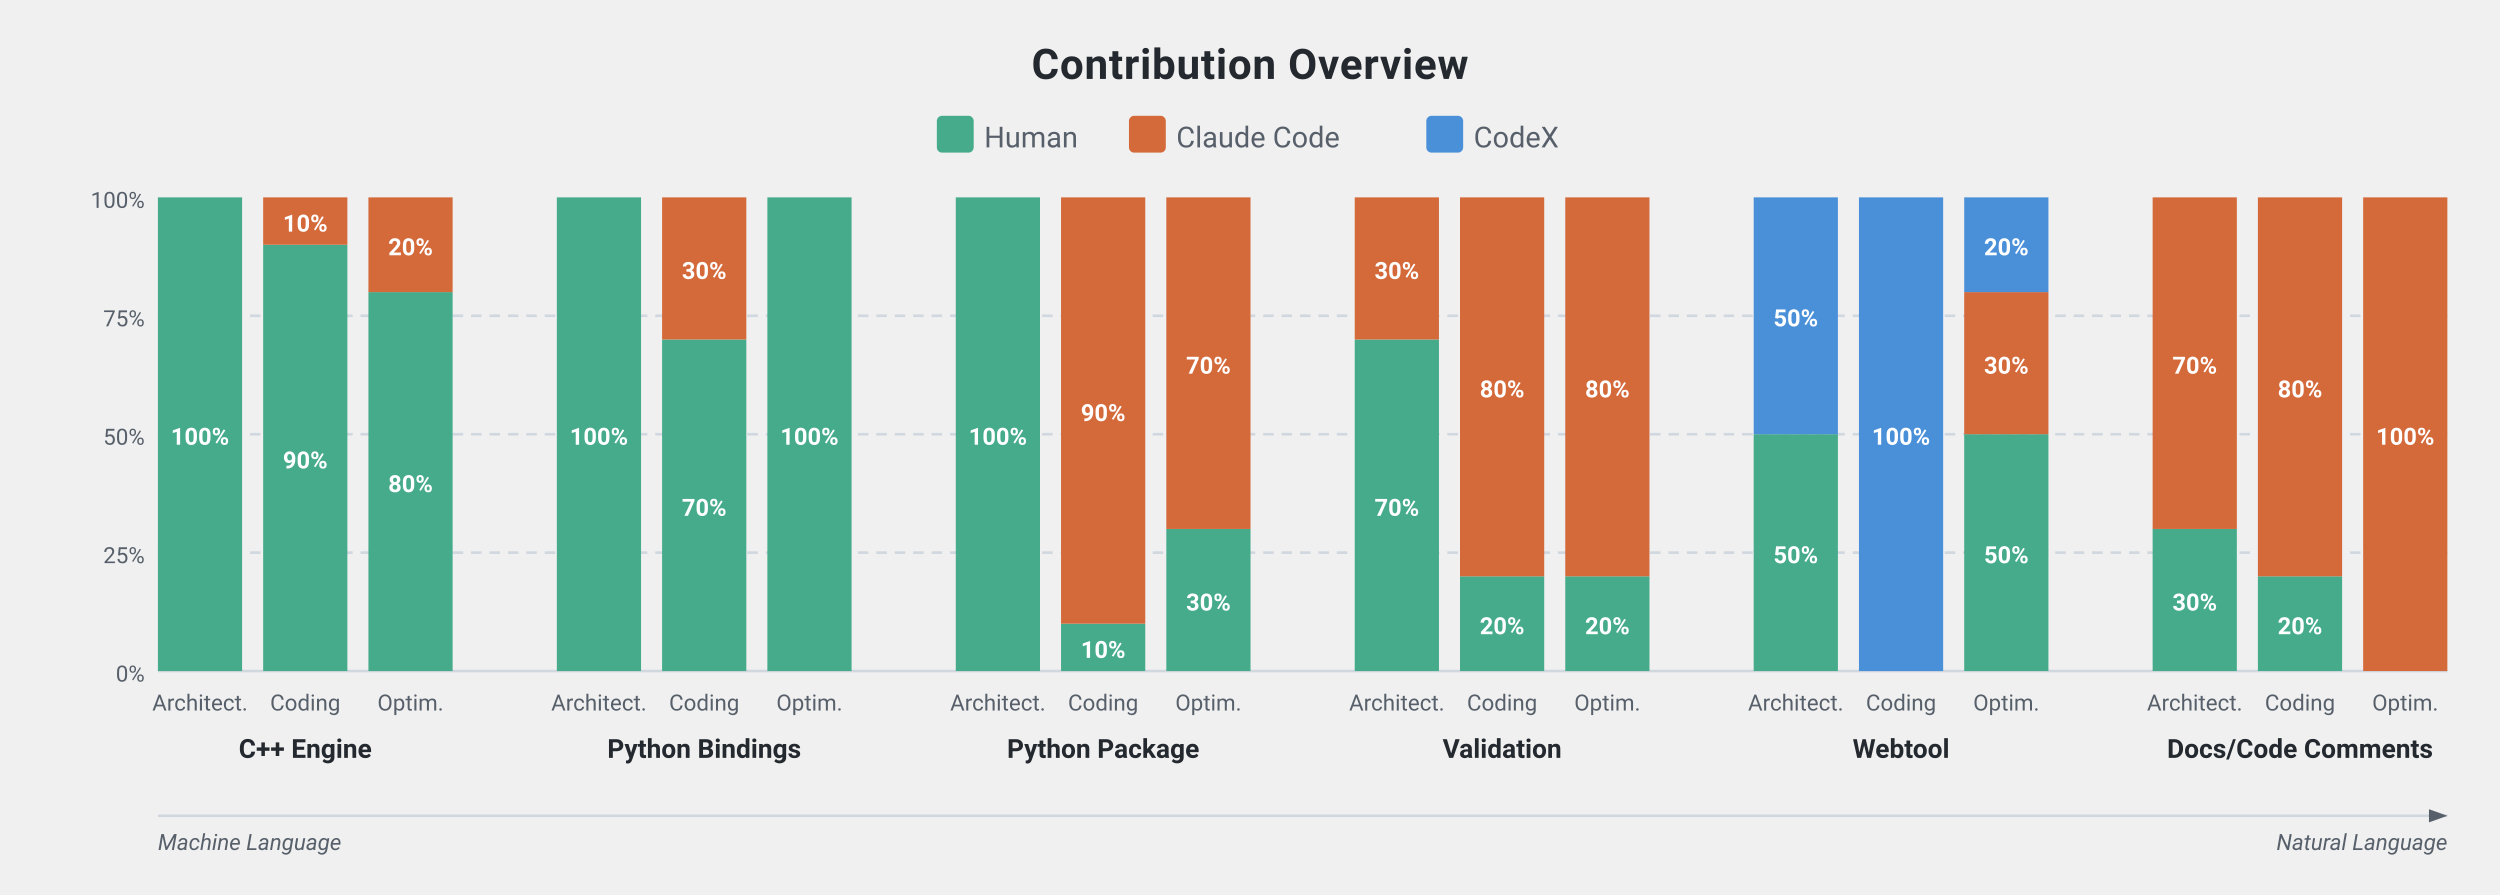
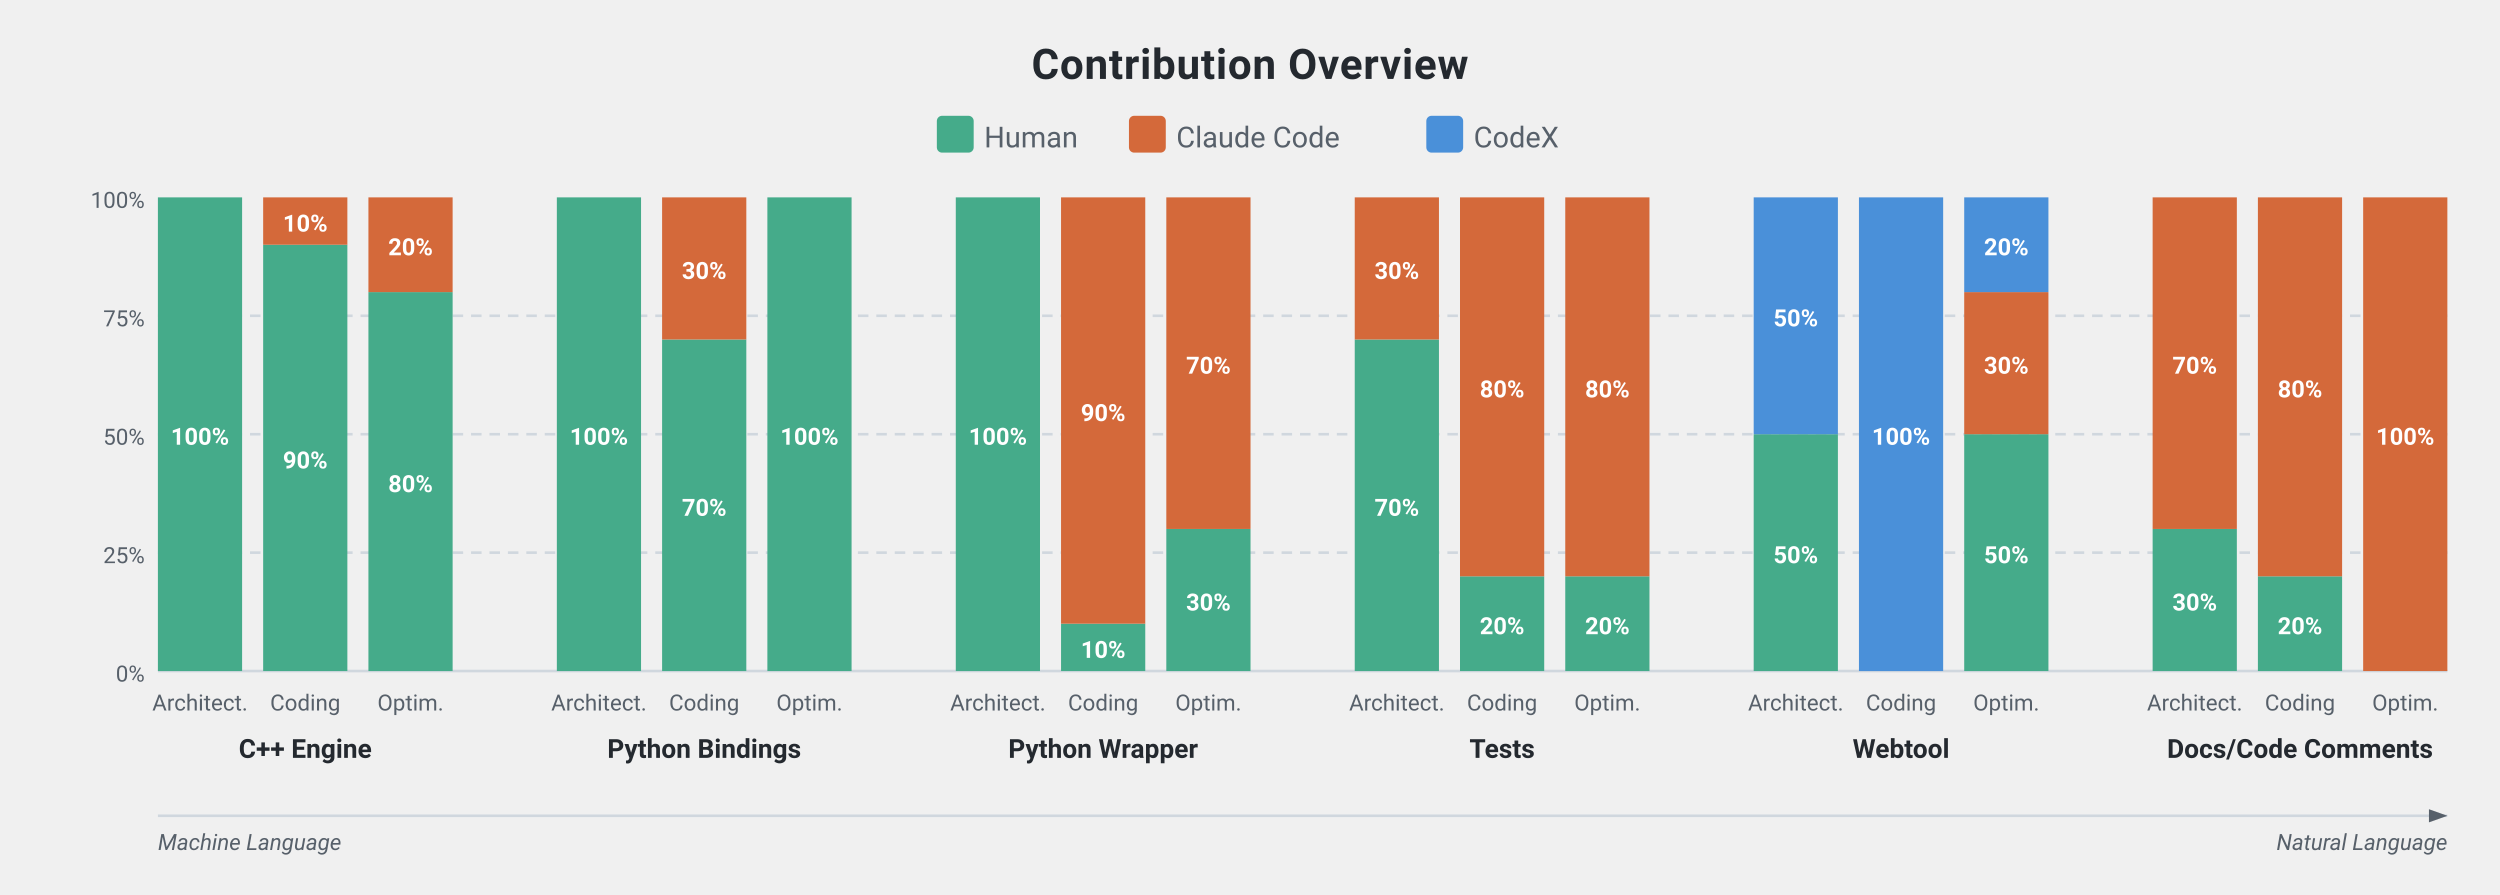
<svg xmlns="http://www.w3.org/2000/svg" viewBox="0 0 950 340" font-family="-apple-system, 'Segoe UI', Roboto, 'Helvetica Neue', Arial, sans-serif">
  <style>
    .cp { fill: #24292F; }
    .cs { fill: #57606A; }
    .pct { fill: #FFFFFF; }
    .gl { stroke: #D0D7DE; fill: none; }
    .arr { fill: #57606A; }
  </style>
  <defs>
    <marker id="arr" markerWidth="7" markerHeight="5" refX="7" refY="2.5" orient="auto">
      <polygon points="0 0, 7 2.5, 0 5" class="arr" />
    </marker>
  </defs>
  <rect width="950" height="340" fill="transparent" rx="12" />
  <text x="475" y="30" text-anchor="middle" font-size="16" font-weight="700" class="cp" letter-spacing="0.3">Contribution Overview</text>
  <rect x="356" y="44" width="14" height="14" rx="2" fill="#45AB8A" />
  <text x="374" y="56" font-size="11" class="cs">Human</text>
  <rect x="429" y="44" width="14" height="14" rx="2" fill="#D4693A" />
  <text x="447" y="56" font-size="11" class="cs">Claude Code</text>
  <rect x="542" y="44" width="14" height="14" rx="2" fill="#4A90D9" />
  <text x="560" y="56" font-size="11" class="cs">CodeX</text>
  <line x1="60" y1="255" x2="930" y2="255" class="gl" stroke-width="1" />
  <line x1="60" y1="210.0" x2="930" y2="210.0" class="gl" stroke-width="1" stroke-dasharray="4,3" />
  <text x="55" y="214.0" text-anchor="end" font-size="8.5" class="cs">25%</text>
  <line x1="60" y1="165.0" x2="930" y2="165.0" class="gl" stroke-width="1" stroke-dasharray="4,3" />
  <text x="55" y="169.0" text-anchor="end" font-size="8.5" class="cs">50%</text>
  <line x1="60" y1="120.0" x2="930" y2="120.0" class="gl" stroke-width="1" stroke-dasharray="4,3" />
  <text x="55" y="124.0" text-anchor="end" font-size="8.5" class="cs">75%</text>
  <text x="55" y="259" text-anchor="end" font-size="8.5" class="cs">0%</text>
  <text x="55" y="79" text-anchor="end" font-size="8.5" class="cs">100%</text>
  <rect x="60.0" y="75.0" width="32" height="180.0" fill="#45AB8A" />
  <text x="76.0" y="169.0" text-anchor="middle" font-size="9" font-weight="700" class="pct">100%</text>
  <rect x="100.0" y="93.0" width="32" height="162.0" fill="#45AB8A" />
  <text x="116.0" y="178.0" text-anchor="middle" font-size="9" font-weight="700" class="pct">90%</text>
  <rect x="100.0" y="75.0" width="32" height="18.0" fill="#D4693A" />
  <text x="116.0" y="88.0" text-anchor="middle" font-size="9" font-weight="700" class="pct">10%</text>
  <rect x="140.0" y="111.0" width="32" height="144.0" fill="#45AB8A" />
  <text x="156.0" y="187.0" text-anchor="middle" font-size="9" font-weight="700" class="pct">80%</text>
  <rect x="140.0" y="75.0" width="32" height="36.0" fill="#D4693A" />
  <text x="156.0" y="97.0" text-anchor="middle" font-size="9" font-weight="700" class="pct">20%</text>
  <rect x="211.6" y="75.0" width="32" height="180.0" fill="#45AB8A" />
  <text x="227.6" y="169.0" text-anchor="middle" font-size="9" font-weight="700" class="pct">100%</text>
  <rect x="251.6" y="129.0" width="32" height="126.0" fill="#45AB8A" />
  <text x="267.6" y="196.0" text-anchor="middle" font-size="9" font-weight="700" class="pct">70%</text>
  <rect x="251.6" y="75.0" width="32" height="54.0" fill="#D4693A" />
  <text x="267.6" y="106.0" text-anchor="middle" font-size="9" font-weight="700" class="pct">30%</text>
  <rect x="291.6" y="75.0" width="32" height="180.0" fill="#45AB8A" />
  <text x="307.6" y="169.0" text-anchor="middle" font-size="9" font-weight="700" class="pct">100%</text>
  <rect x="363.2" y="75.0" width="32" height="180.0" fill="#45AB8A" />
  <text x="379.2" y="169.0" text-anchor="middle" font-size="9" font-weight="700" class="pct">100%</text>
  <rect x="403.2" y="237.0" width="32" height="18.0" fill="#45AB8A" />
  <text x="419.2" y="250.0" text-anchor="middle" font-size="9" font-weight="700" class="pct">10%</text>
  <rect x="403.2" y="75.0" width="32" height="162.0" fill="#D4693A" />
  <text x="419.2" y="160.0" text-anchor="middle" font-size="9" font-weight="700" class="pct">90%</text>
  <rect x="443.2" y="201.0" width="32" height="54.0" fill="#45AB8A" />
  <text x="459.2" y="232.0" text-anchor="middle" font-size="9" font-weight="700" class="pct">30%</text>
  <rect x="443.2" y="75.0" width="32" height="126.0" fill="#D4693A" />
  <text x="459.2" y="142.0" text-anchor="middle" font-size="9" font-weight="700" class="pct">70%</text>
  <rect x="514.8" y="129.0" width="32" height="126.0" fill="#45AB8A" />
  <text x="530.8" y="196.0" text-anchor="middle" font-size="9" font-weight="700" class="pct">70%</text>
  <rect x="514.8" y="75.0" width="32" height="54.0" fill="#D4693A" />
  <text x="530.8" y="106.0" text-anchor="middle" font-size="9" font-weight="700" class="pct">30%</text>
  <rect x="554.8" y="219.0" width="32" height="36.0" fill="#45AB8A" />
  <text x="570.8" y="241.0" text-anchor="middle" font-size="9" font-weight="700" class="pct">20%</text>
  <rect x="554.8" y="75.0" width="32" height="144.0" fill="#D4693A" />
  <text x="570.8" y="151.0" text-anchor="middle" font-size="9" font-weight="700" class="pct">80%</text>
  <rect x="594.8" y="219.0" width="32" height="36.0" fill="#45AB8A" />
  <text x="610.8" y="241.0" text-anchor="middle" font-size="9" font-weight="700" class="pct">20%</text>
  <rect x="594.8" y="75.0" width="32" height="144.0" fill="#D4693A" />
  <text x="610.8" y="151.0" text-anchor="middle" font-size="9" font-weight="700" class="pct">80%</text>
  <rect x="666.4" y="165.0" width="32" height="90.0" fill="#45AB8A" />
  <text x="682.4" y="214.0" text-anchor="middle" font-size="9" font-weight="700" class="pct">50%</text>
  <rect x="666.4" y="75.0" width="32" height="90.0" fill="#4A90D9" />
  <text x="682.4" y="124.0" text-anchor="middle" font-size="9" font-weight="700" class="pct">50%</text>
  <rect x="706.4" y="75.0" width="32" height="180.0" fill="#4A90D9" />
  <text x="722.4" y="169.0" text-anchor="middle" font-size="9" font-weight="700" class="pct">100%</text>
  <rect x="746.4" y="165.0" width="32" height="90.0" fill="#45AB8A" />
  <text x="762.4" y="214.0" text-anchor="middle" font-size="9" font-weight="700" class="pct">50%</text>
  <rect x="746.4" y="111.0" width="32" height="54.0" fill="#D4693A" />
  <text x="762.4" y="142.0" text-anchor="middle" font-size="9" font-weight="700" class="pct">30%</text>
  <rect x="746.4" y="75.0" width="32" height="36.0" fill="#4A90D9" />
  <text x="762.4" y="97.0" text-anchor="middle" font-size="9" font-weight="700" class="pct">20%</text>
  <rect x="818.0" y="201.0" width="32" height="54.0" fill="#45AB8A" />
  <text x="834.0" y="232.0" text-anchor="middle" font-size="9" font-weight="700" class="pct">30%</text>
  <rect x="818.0" y="75.0" width="32" height="126.0" fill="#D4693A" />
  <text x="834.0" y="142.0" text-anchor="middle" font-size="9" font-weight="700" class="pct">70%</text>
  <rect x="858.0" y="219.0" width="32" height="36.0" fill="#45AB8A" />
  <text x="874.0" y="241.0" text-anchor="middle" font-size="9" font-weight="700" class="pct">20%</text>
  <rect x="858.0" y="75.0" width="32" height="144.0" fill="#D4693A" />
  <text x="874.0" y="151.0" text-anchor="middle" font-size="9" font-weight="700" class="pct">80%</text>
  <rect x="898.0" y="75.0" width="32" height="180.0" fill="#D4693A" />
  <text x="914.0" y="169.0" text-anchor="middle" font-size="9" font-weight="700" class="pct">100%</text>
  <text x="76.0" y="270" text-anchor="middle" font-size="8.5" class="cs">Architect.</text>
  <text x="116.0" y="270" text-anchor="middle" font-size="8.5" class="cs">Coding</text>
  <text x="156.0" y="270" text-anchor="middle" font-size="8.5" class="cs">Optim.</text>
  <text x="227.6" y="270" text-anchor="middle" font-size="8.5" class="cs">Architect.</text>
  <text x="267.6" y="270" text-anchor="middle" font-size="8.5" class="cs">Coding</text>
  <text x="307.6" y="270" text-anchor="middle" font-size="8.5" class="cs">Optim.</text>
  <text x="379.2" y="270" text-anchor="middle" font-size="8.5" class="cs">Architect.</text>
  <text x="419.2" y="270" text-anchor="middle" font-size="8.5" class="cs">Coding</text>
  <text x="459.2" y="270" text-anchor="middle" font-size="8.5" class="cs">Optim.</text>
  <text x="530.8" y="270" text-anchor="middle" font-size="8.5" class="cs">Architect.</text>
  <text x="570.8" y="270" text-anchor="middle" font-size="8.5" class="cs">Coding</text>
  <text x="610.8" y="270" text-anchor="middle" font-size="8.5" class="cs">Optim.</text>
  <text x="682.4" y="270" text-anchor="middle" font-size="8.5" class="cs">Architect.</text>
  <text x="722.4" y="270" text-anchor="middle" font-size="8.5" class="cs">Coding</text>
  <text x="762.4" y="270" text-anchor="middle" font-size="8.5" class="cs">Optim.</text>
  <text x="834.0" y="270" text-anchor="middle" font-size="8.5" class="cs">Architect.</text>
  <text x="874.0" y="270" text-anchor="middle" font-size="8.5" class="cs">Coding</text>
  <text x="914.0" y="270" text-anchor="middle" font-size="8.5" class="cs">Optim.</text>
  <text x="116.0" y="288" text-anchor="middle" font-size="10" font-weight="700" class="cp">C++ Engine</text>
  <text x="267.6" y="288" text-anchor="middle" font-size="10" font-weight="700" class="cp">Python Bindings</text>
-   <text x="419.2" y="288" text-anchor="middle" font-size="10" font-weight="700" class="cp">Python Package</text>
-   <text x="570.8" y="288" text-anchor="middle" font-size="10" font-weight="700" class="cp">Validation</text>
+   <text x="419.2" y="288" text-anchor="middle" font-size="10" font-weight="700" class="cp">Python Wrapper</text>
+   <text x="570.8" y="288" text-anchor="middle" font-size="10" font-weight="700" class="cp">Tests</text>
  <text x="722.4" y="288" text-anchor="middle" font-size="10" font-weight="700" class="cp">Webtool</text>
  <text x="874.0" y="288" text-anchor="middle" font-size="10" font-weight="700" class="cp">Docs/Code Comments</text>
  <line x1="60" y1="310" x2="930" y2="310" class="gl" stroke-width="1" marker-end="url(#arr)" />
  <text x="60" y="323" font-size="8.5" class="cs" font-style="italic">Machine Language</text>
  <text x="930" y="323" text-anchor="end" font-size="8.5" class="cs" font-style="italic">Natural Language</text>
</svg>
